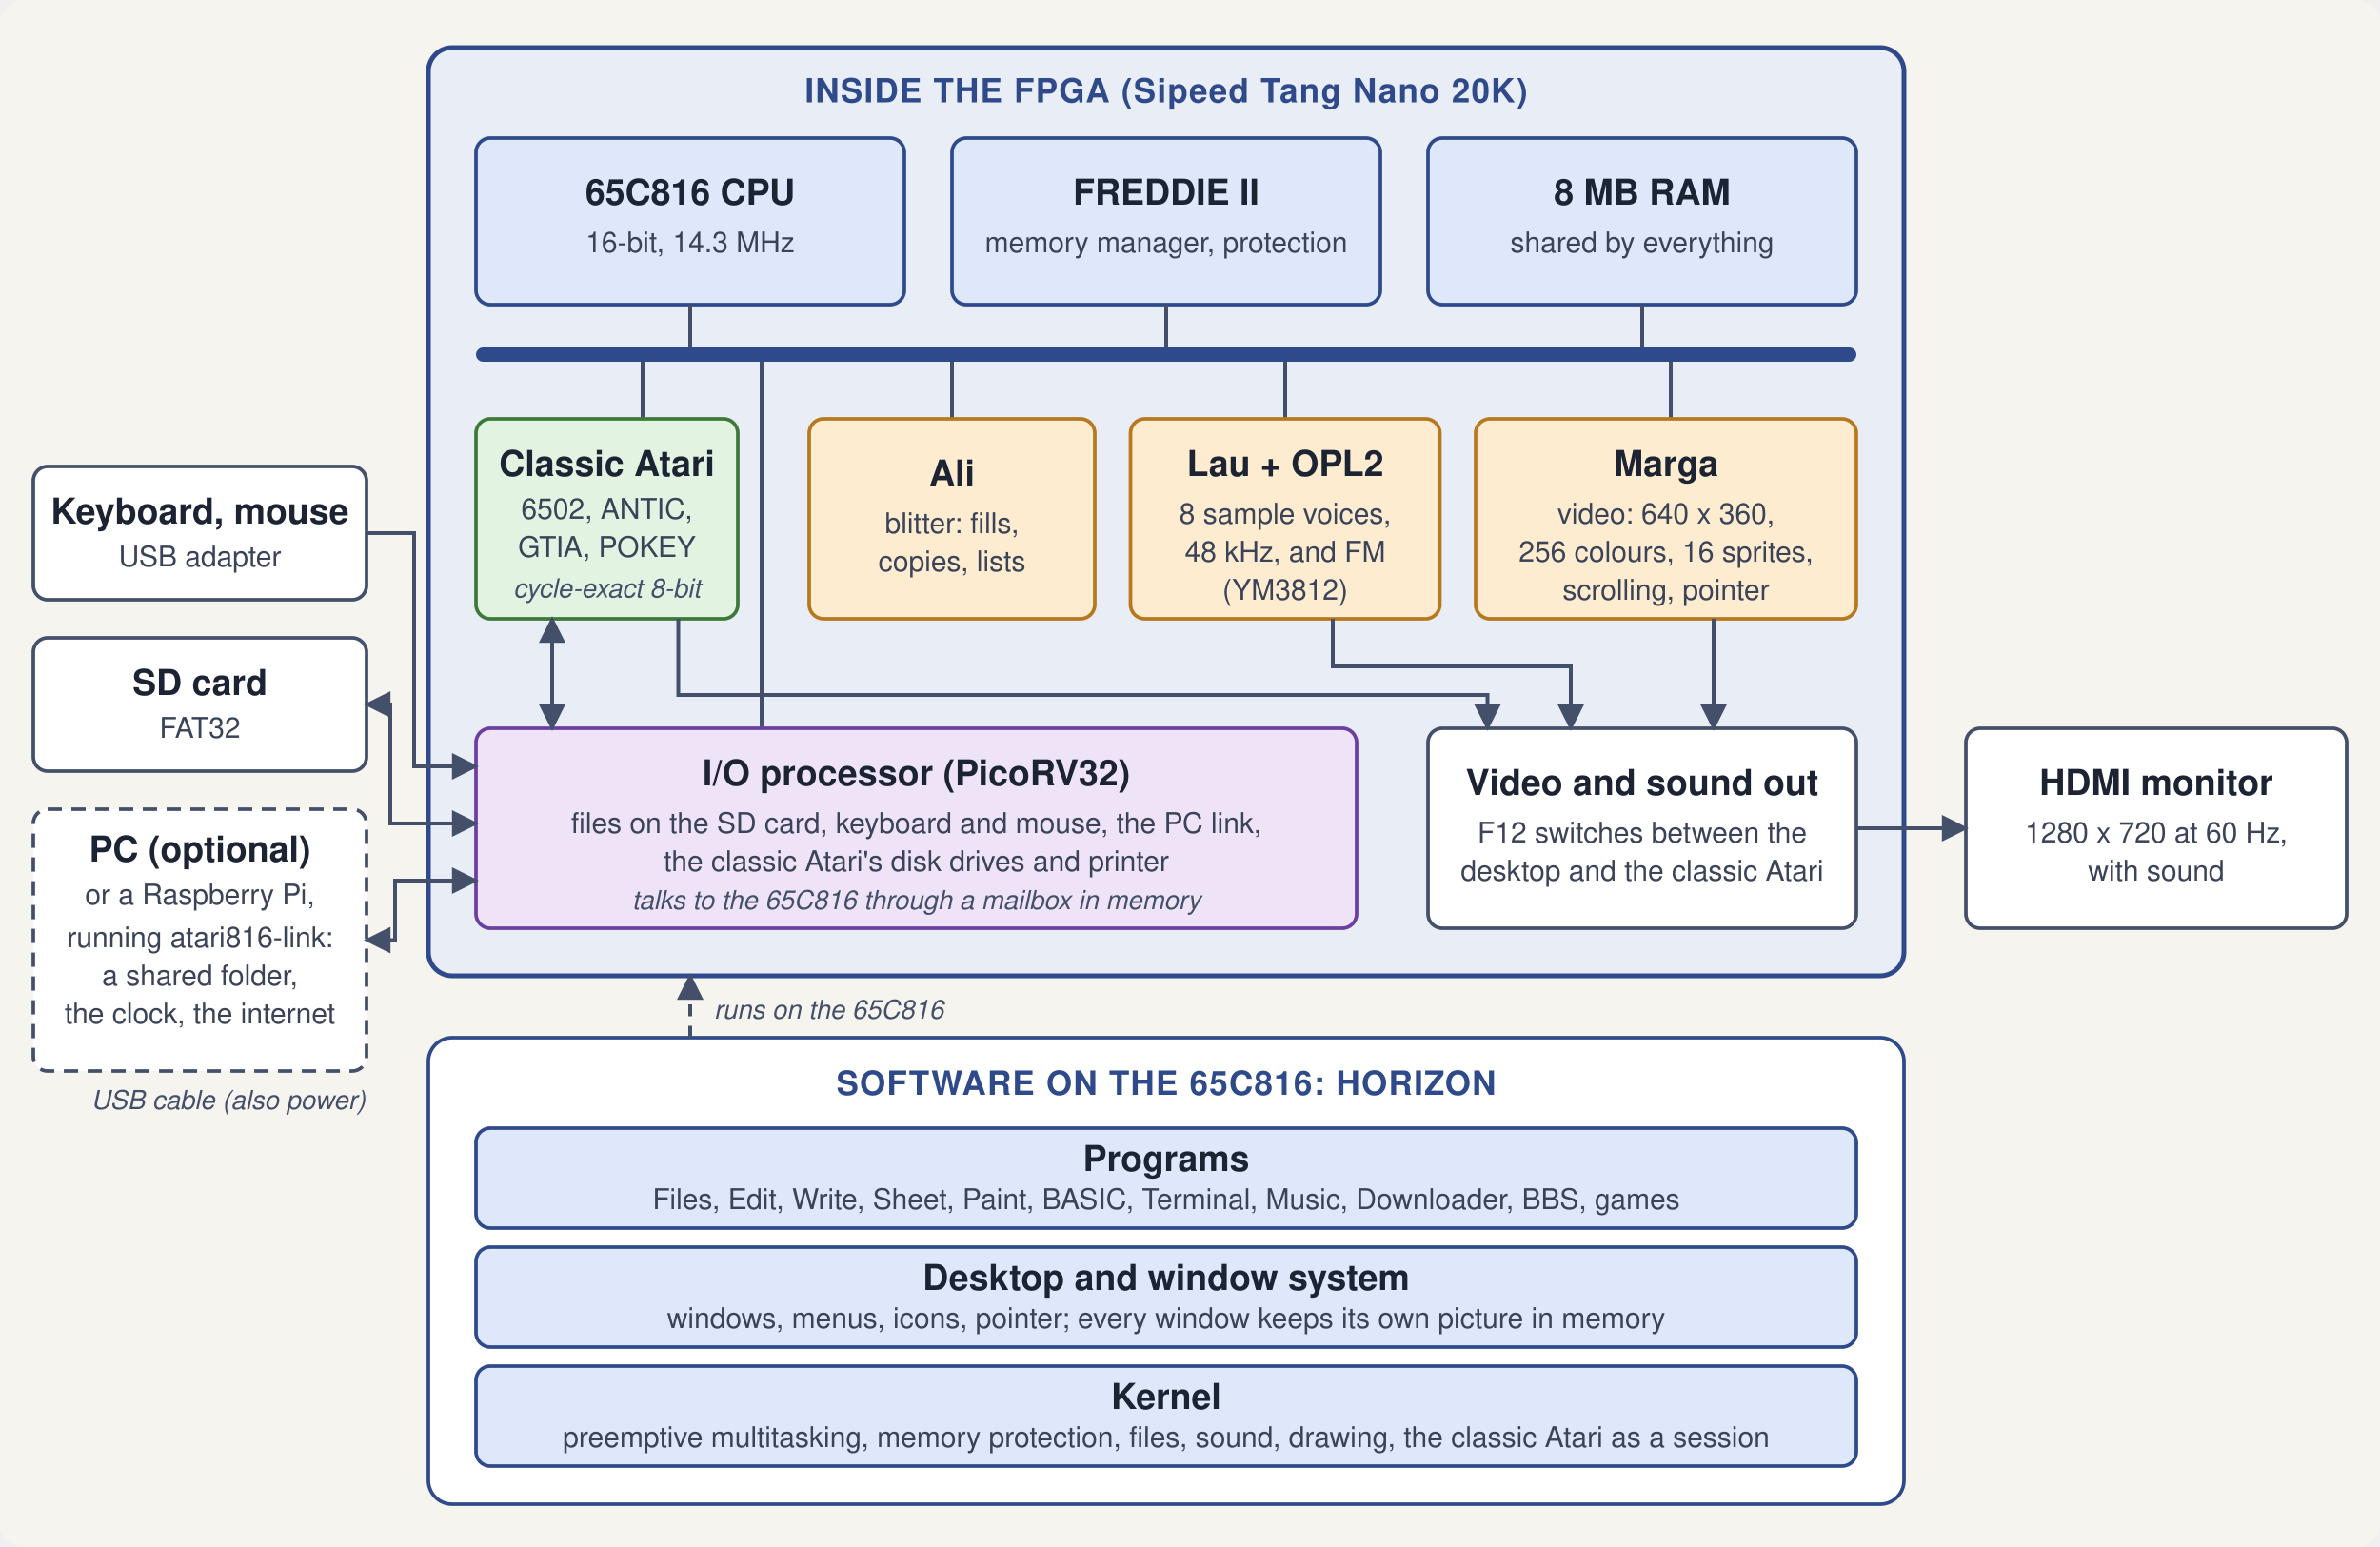
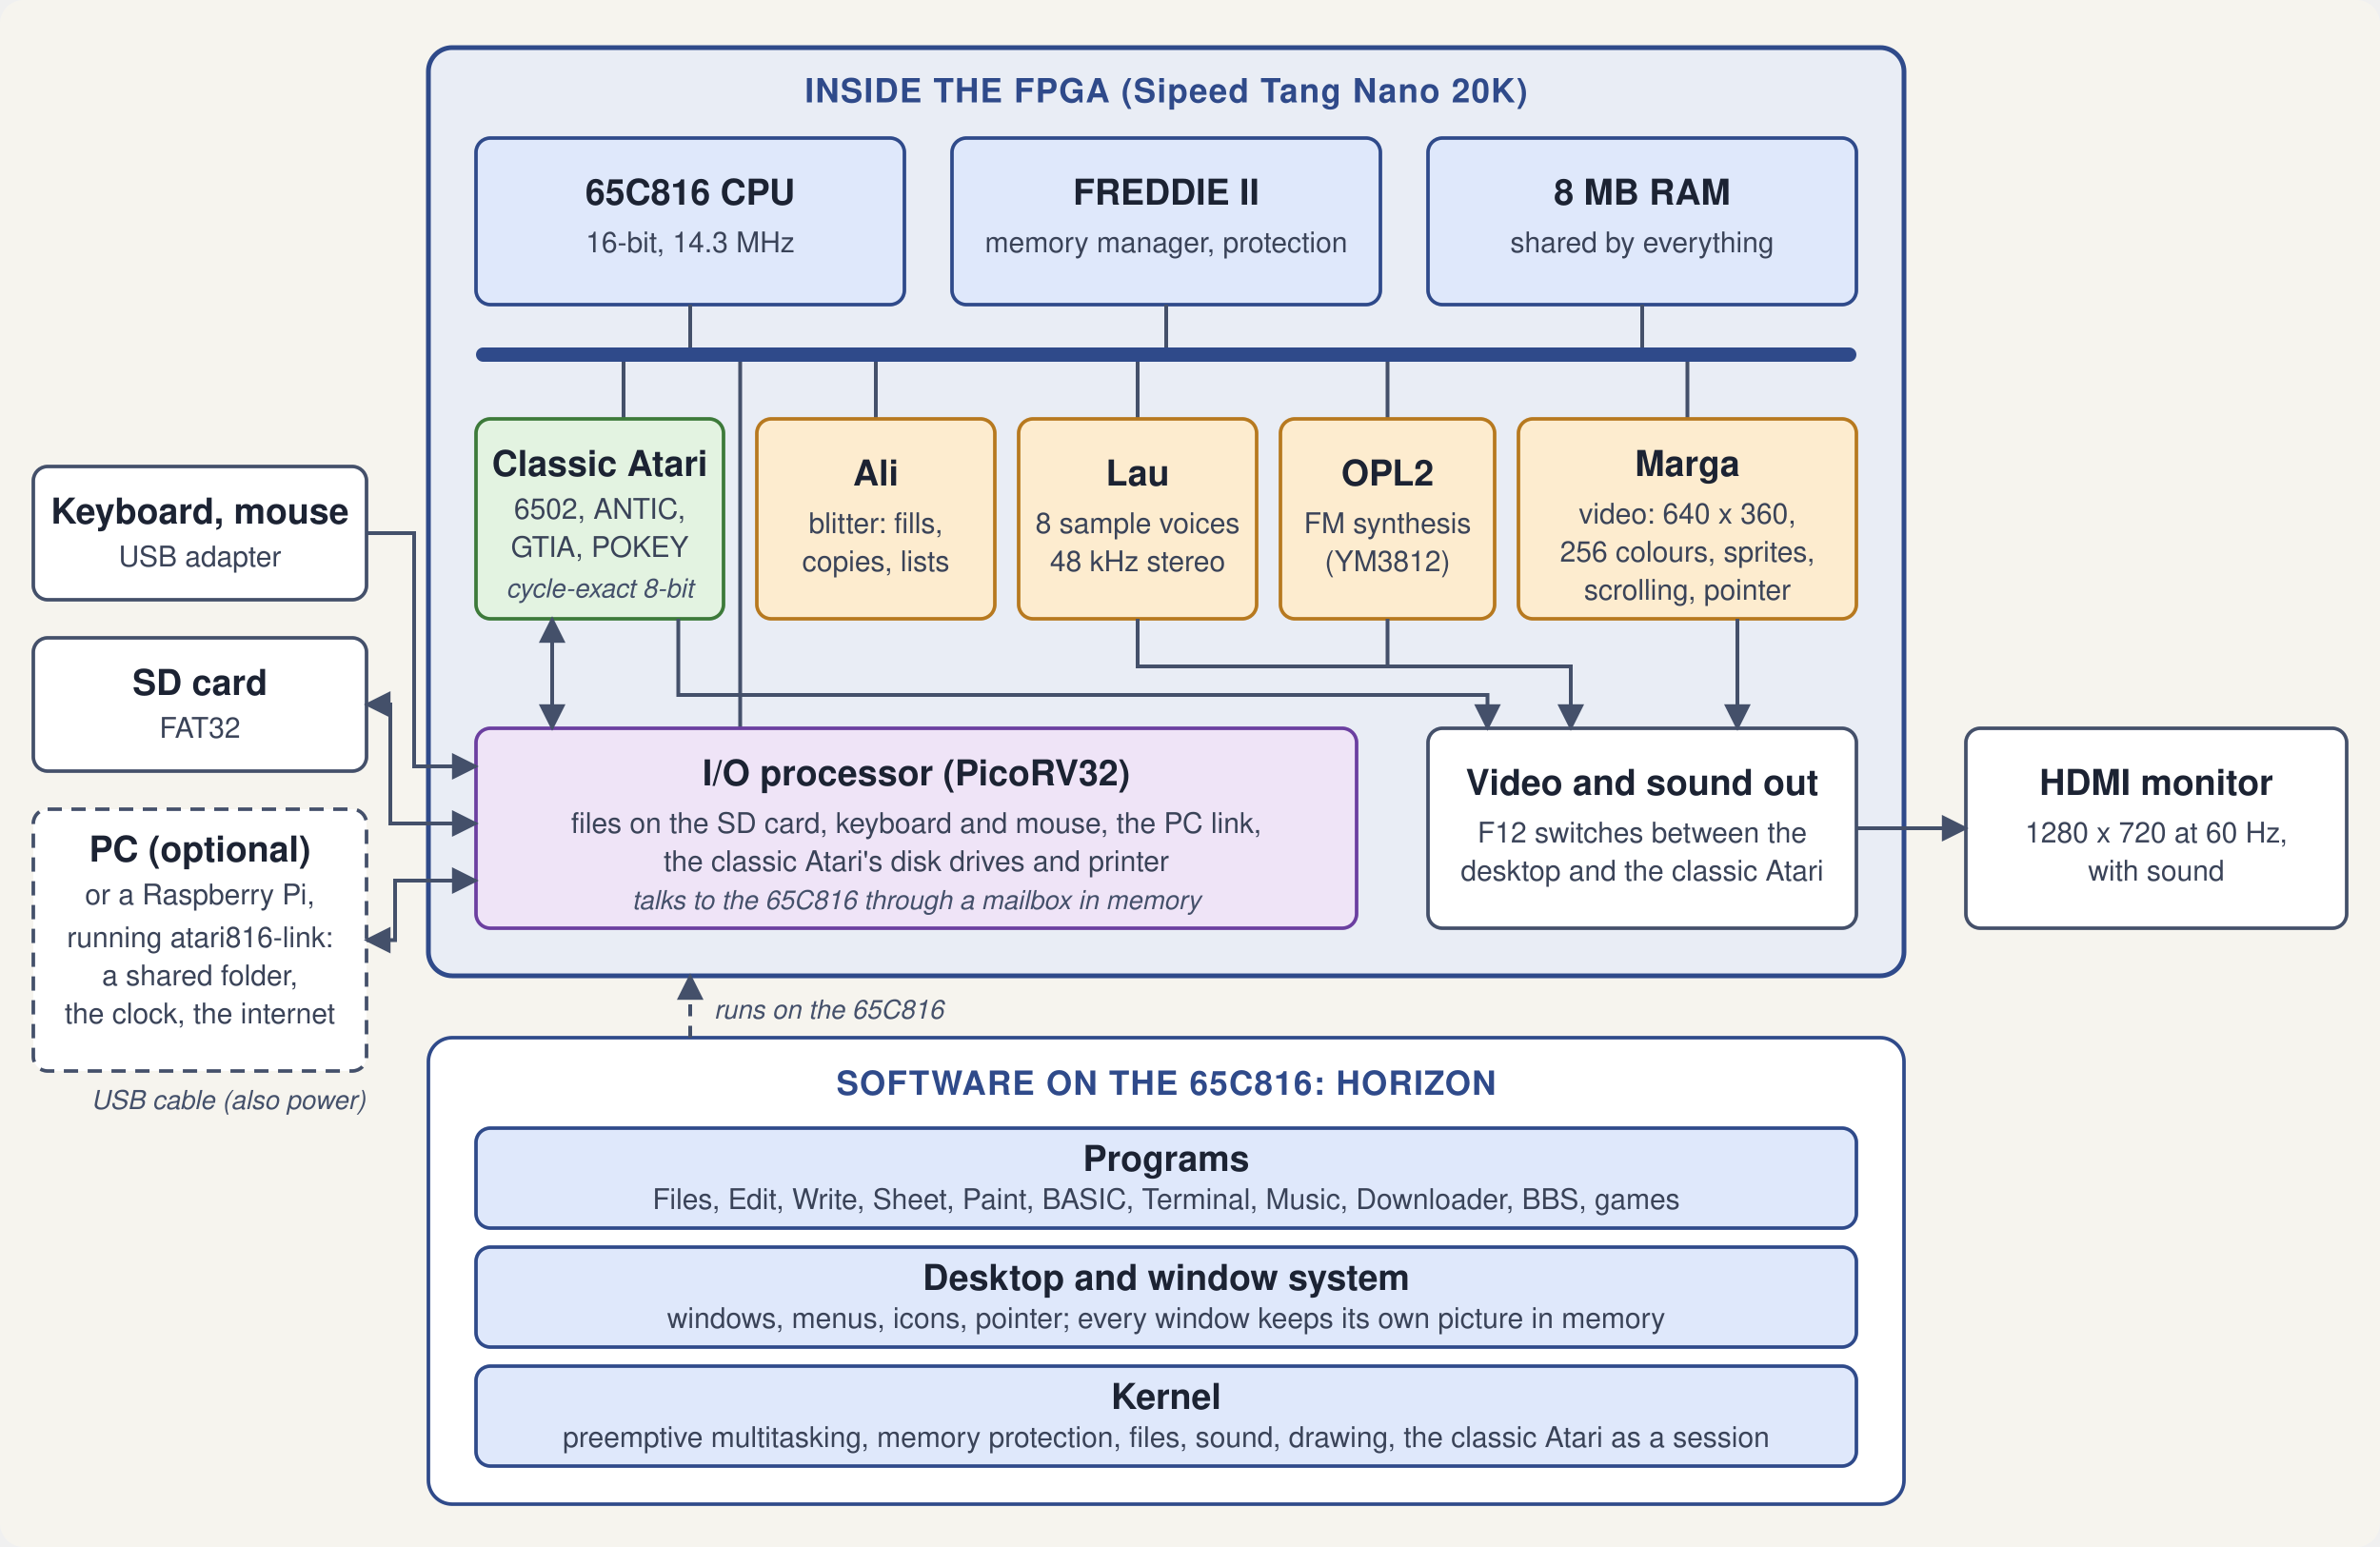
<svg xmlns="http://www.w3.org/2000/svg" viewBox="0 0 1000 650" width="1000" height="650" font-family="Helvetica, Arial, sans-serif" role="img" aria-labelledby="t d">
  <defs>
    <marker id="a" viewBox="0 0 10 10" refX="9" refY="5" markerWidth="7" markerHeight="7" orient="auto-start-reverse">
      <path d="M0 0L10 5L0 10z" fill="#44506a" />
    </marker>
    <style>
      .bg{fill:#f6f4ee}
      .fpga{fill:#e9edf5;stroke:#2f4a8a;stroke-width:2}
      .cpu{fill:#dfe8fb;stroke:#2f4a8a;stroke-width:1.5}
      .chip{fill:#fdeccf;stroke:#b7791f;stroke-width:1.5}
      .classic{fill:#e3f3e1;stroke:#3d7a3a;stroke-width:1.5}
      .io{fill:#efe4f7;stroke:#6b3fa0;stroke-width:1.5}
      .ext{fill:#ffffff;stroke:#44506a;stroke-width:1.5}
      .sw{fill:#ffffff;stroke:#2f4a8a;stroke-width:1.5}
      .bus{fill:#2f4a8a}
      .w{stroke:#44506a;stroke-width:1.6;fill:none}
      .h{font-size:15px;font-weight:700;fill:#1c2333}
      .s{font-size:12px;fill:#3a4358}
      .n{font-size:11px;fill:#44506a;font-style:italic}
      .big{font-size:14px;font-weight:700;fill:#2f4a8a;letter-spacing:.5px}
      text{text-anchor:middle}
    </style>
  </defs>
  <rect class="bg" width="1000" height="650" rx="10" />
  <rect class="fpga" x="180" y="20" width="620" height="390" rx="10" />
  <text class="big" x="490" y="43">INSIDE THE FPGA (Sipeed Tang Nano 20K)</text>
  <rect class="cpu" x="200" y="58" width="180" height="70" rx="6" />
  <text class="h" x="290" y="86">65C816 CPU</text>
  <text class="s" x="290" y="106">16-bit, 14.3 MHz</text>
  <rect class="cpu" x="400" y="58" width="180" height="70" rx="6" />
  <text class="h" x="490" y="86">FREDDIE II</text>
  <text class="s" x="490" y="106">memory manager, protection</text>
  <rect class="cpu" x="600" y="58" width="180" height="70" rx="6" />
  <text class="h" x="690" y="86">8 MB RAM</text>
  <text class="s" x="690" y="106">shared by everything</text>
  <rect class="bus" x="200" y="146" width="580" height="6" rx="3" />
  <path class="w" d="M290 128V146M490 128V146M690 128V146" />
-   <path class="w" d="M270 152V176M400 152V176M540 152V176M702 152V176M320 152V306" />
-   <rect class="classic" x="200" y="176" width="110" height="84" rx="6" />
-   <text class="h" x="255" y="200">Classic Atari</text>
-   <text class="s" x="255" y="218">6502, ANTIC,</text>
-   <text class="s" x="255" y="234">GTIA, POKEY</text>
-   <text class="n" x="255" y="251">cycle-exact 8-bit</text>
-   <rect class="chip" x="340" y="176" width="120" height="84" rx="6" />
-   <text class="h" x="400" y="204">Ali</text>
-   <text class="s" x="400" y="224">blitter: fills,</text>
-   <text class="s" x="400" y="240">copies, lists</text>
-   <rect class="chip" x="475" y="176" width="130" height="84" rx="6" />
-   <text class="h" x="540" y="200">Lau + OPL2</text>
-   <text class="s" x="540" y="220">8 sample voices,</text>
-   <text class="s" x="540" y="236">48 kHz, and FM</text>
-   <text class="s" x="540" y="252">(YM3812)</text>
-   <rect class="chip" x="620" y="176" width="160" height="84" rx="6" />
-   <text class="h" x="700" y="200">Marga</text>
-   <text class="s" x="700" y="220">video: 640 x 360,</text>
-   <text class="s" x="700" y="236">256 colours, 16 sprites,</text>
-   <text class="s" x="700" y="252">scrolling, pointer</text>
+   <path class="w" d="M262 152V176M368 152V176M478 152V176M583 152V176M709 152V176M311 152V306" />
+   <rect class="classic" x="200" y="176" width="104" height="84" rx="6" />
+   <text class="h" x="252" y="200">Classic Atari</text>
+   <text class="s" x="252" y="218">6502, ANTIC,</text>
+   <text class="s" x="252" y="234">GTIA, POKEY</text>
+   <text class="n" x="252" y="251">cycle-exact 8-bit</text>
+   <rect class="chip" x="318" y="176" width="100" height="84" rx="6" />
+   <text class="h" x="368" y="204">Ali</text>
+   <text class="s" x="368" y="224">blitter: fills,</text>
+   <text class="s" x="368" y="240">copies, lists</text>
+   <rect class="chip" x="428" y="176" width="100" height="84" rx="6" />
+   <text class="h" x="478" y="204">Lau</text>
+   <text class="s" x="478" y="224">8 sample voices</text>
+   <text class="s" x="478" y="240">48 kHz stereo</text>
+   <rect class="chip" x="538" y="176" width="90" height="84" rx="6" />
+   <text class="h" x="583" y="204">OPL2</text>
+   <text class="s" x="583" y="224">FM synthesis</text>
+   <text class="s" x="583" y="240">(YM3812)</text>
+   <rect class="chip" x="638" y="176" width="142" height="84" rx="6" />
+   <text class="h" x="709" y="200">Marga</text>
+   <text class="s" x="709" y="220">video: 640 x 360,</text>
+   <text class="s" x="709" y="236">256 colours, sprites,</text>
+   <text class="s" x="709" y="252">scrolling, pointer</text>
  <rect class="io" x="200" y="306" width="370" height="84" rx="6" />
  <text class="h" x="385" y="330">I/O processor (PicoRV32)</text>
  <text class="s" x="385" y="350">files on the SD card, keyboard and mouse, the PC link,</text>
  <text class="s" x="385" y="366">the classic Atari's disk drives and printer</text>
  <text class="n" x="385" y="382">talks to the 65C816 through a mailbox in memory</text>
  <rect class="ext" x="600" y="306" width="180" height="84" rx="6" />
  <text class="h" x="690" y="334">Video and sound out</text>
  <text class="s" x="690" y="354">F12 switches between the</text>
  <text class="s" x="690" y="370">desktop and the classic Atari</text>
  <path class="w" d="M232 260V306" marker-end="url(#a)" marker-start="url(#a)" />
  <path class="w" d="M285 260V292H625V306" marker-end="url(#a)" />
-   <path class="w" d="M560 260V280H660V306" marker-end="url(#a)" />
-   <path class="w" d="M720 260V306" marker-end="url(#a)" />
+   <path class="w" d="M478 260V280H660V306" marker-end="url(#a)" />
+   <path class="w" d="M583 260V280" />
+   <path class="w" d="M730 260V306" marker-end="url(#a)" />
  <rect class="ext" x="14" y="196" width="140" height="56" rx="6" />
  <text class="h" x="84" y="220">Keyboard, mouse</text>
  <text class="s" x="84" y="238">USB adapter</text>
  <rect class="ext" x="14" y="268" width="140" height="56" rx="6" />
  <text class="h" x="84" y="292">SD card</text>
  <text class="s" x="84" y="310">FAT32</text>
  <rect class="ext" x="14" y="340" width="140" height="110" rx="6" stroke-dasharray="6 4" />
  <text class="h" x="84" y="362">PC (optional)</text>
  <text class="s" x="84" y="380">or a Raspberry Pi,</text>
  <text class="s" x="84" y="398">running atari816-link:</text>
  <text class="s" x="84" y="414">a shared folder,</text>
  <text class="s" x="84" y="430">the clock, the internet</text>
  <path class="w" d="M154 224H174V322H200" marker-end="url(#a)" />
  <path class="w" d="M154 296H164V346H200" marker-end="url(#a)" marker-start="url(#a)" />
  <path class="w" d="M154 395H166V370H200" marker-end="url(#a)" marker-start="url(#a)" />
  <text class="n" x="96" y="466">USB cable (also power)</text>
  <rect class="ext" x="826" y="306" width="160" height="84" rx="6" />
  <text class="h" x="906" y="334">HDMI monitor</text>
  <text class="s" x="906" y="354">1280 x 720 at 60 Hz,</text>
  <text class="s" x="906" y="370">with sound</text>
  <path class="w" d="M780 348H826" marker-end="url(#a)" />
  <rect class="sw" x="180" y="436" width="620" height="196" rx="10" />
  <text class="big" x="490" y="460">SOFTWARE ON THE 65C816: HORIZON</text>
  <rect class="cpu" x="200" y="474" width="580" height="42" rx="6" />
  <text class="h" x="490" y="492">Programs</text>
  <text class="s" x="490" y="508">Files, Edit, Write, Sheet, Paint, BASIC, Terminal, Music, Downloader, BBS, games</text>
  <rect class="cpu" x="200" y="524" width="580" height="42" rx="6" />
  <text class="h" x="490" y="542">Desktop and window system</text>
  <text class="s" x="490" y="558">windows, menus, icons, pointer; every window keeps its own picture in memory</text>
  <rect class="cpu" x="200" y="574" width="580" height="42" rx="6" />
  <text class="h" x="490" y="592">Kernel</text>
  <text class="s" x="490" y="608">preemptive multitasking, memory protection, files, sound, drawing, the classic Atari as a session</text>
  <path class="w" d="M290 436V410" marker-end="url(#a)" stroke-dasharray="5 4" />
  <text class="n" x="300" y="428" style="text-anchor:start">runs on the 65C816</text>
</svg>
